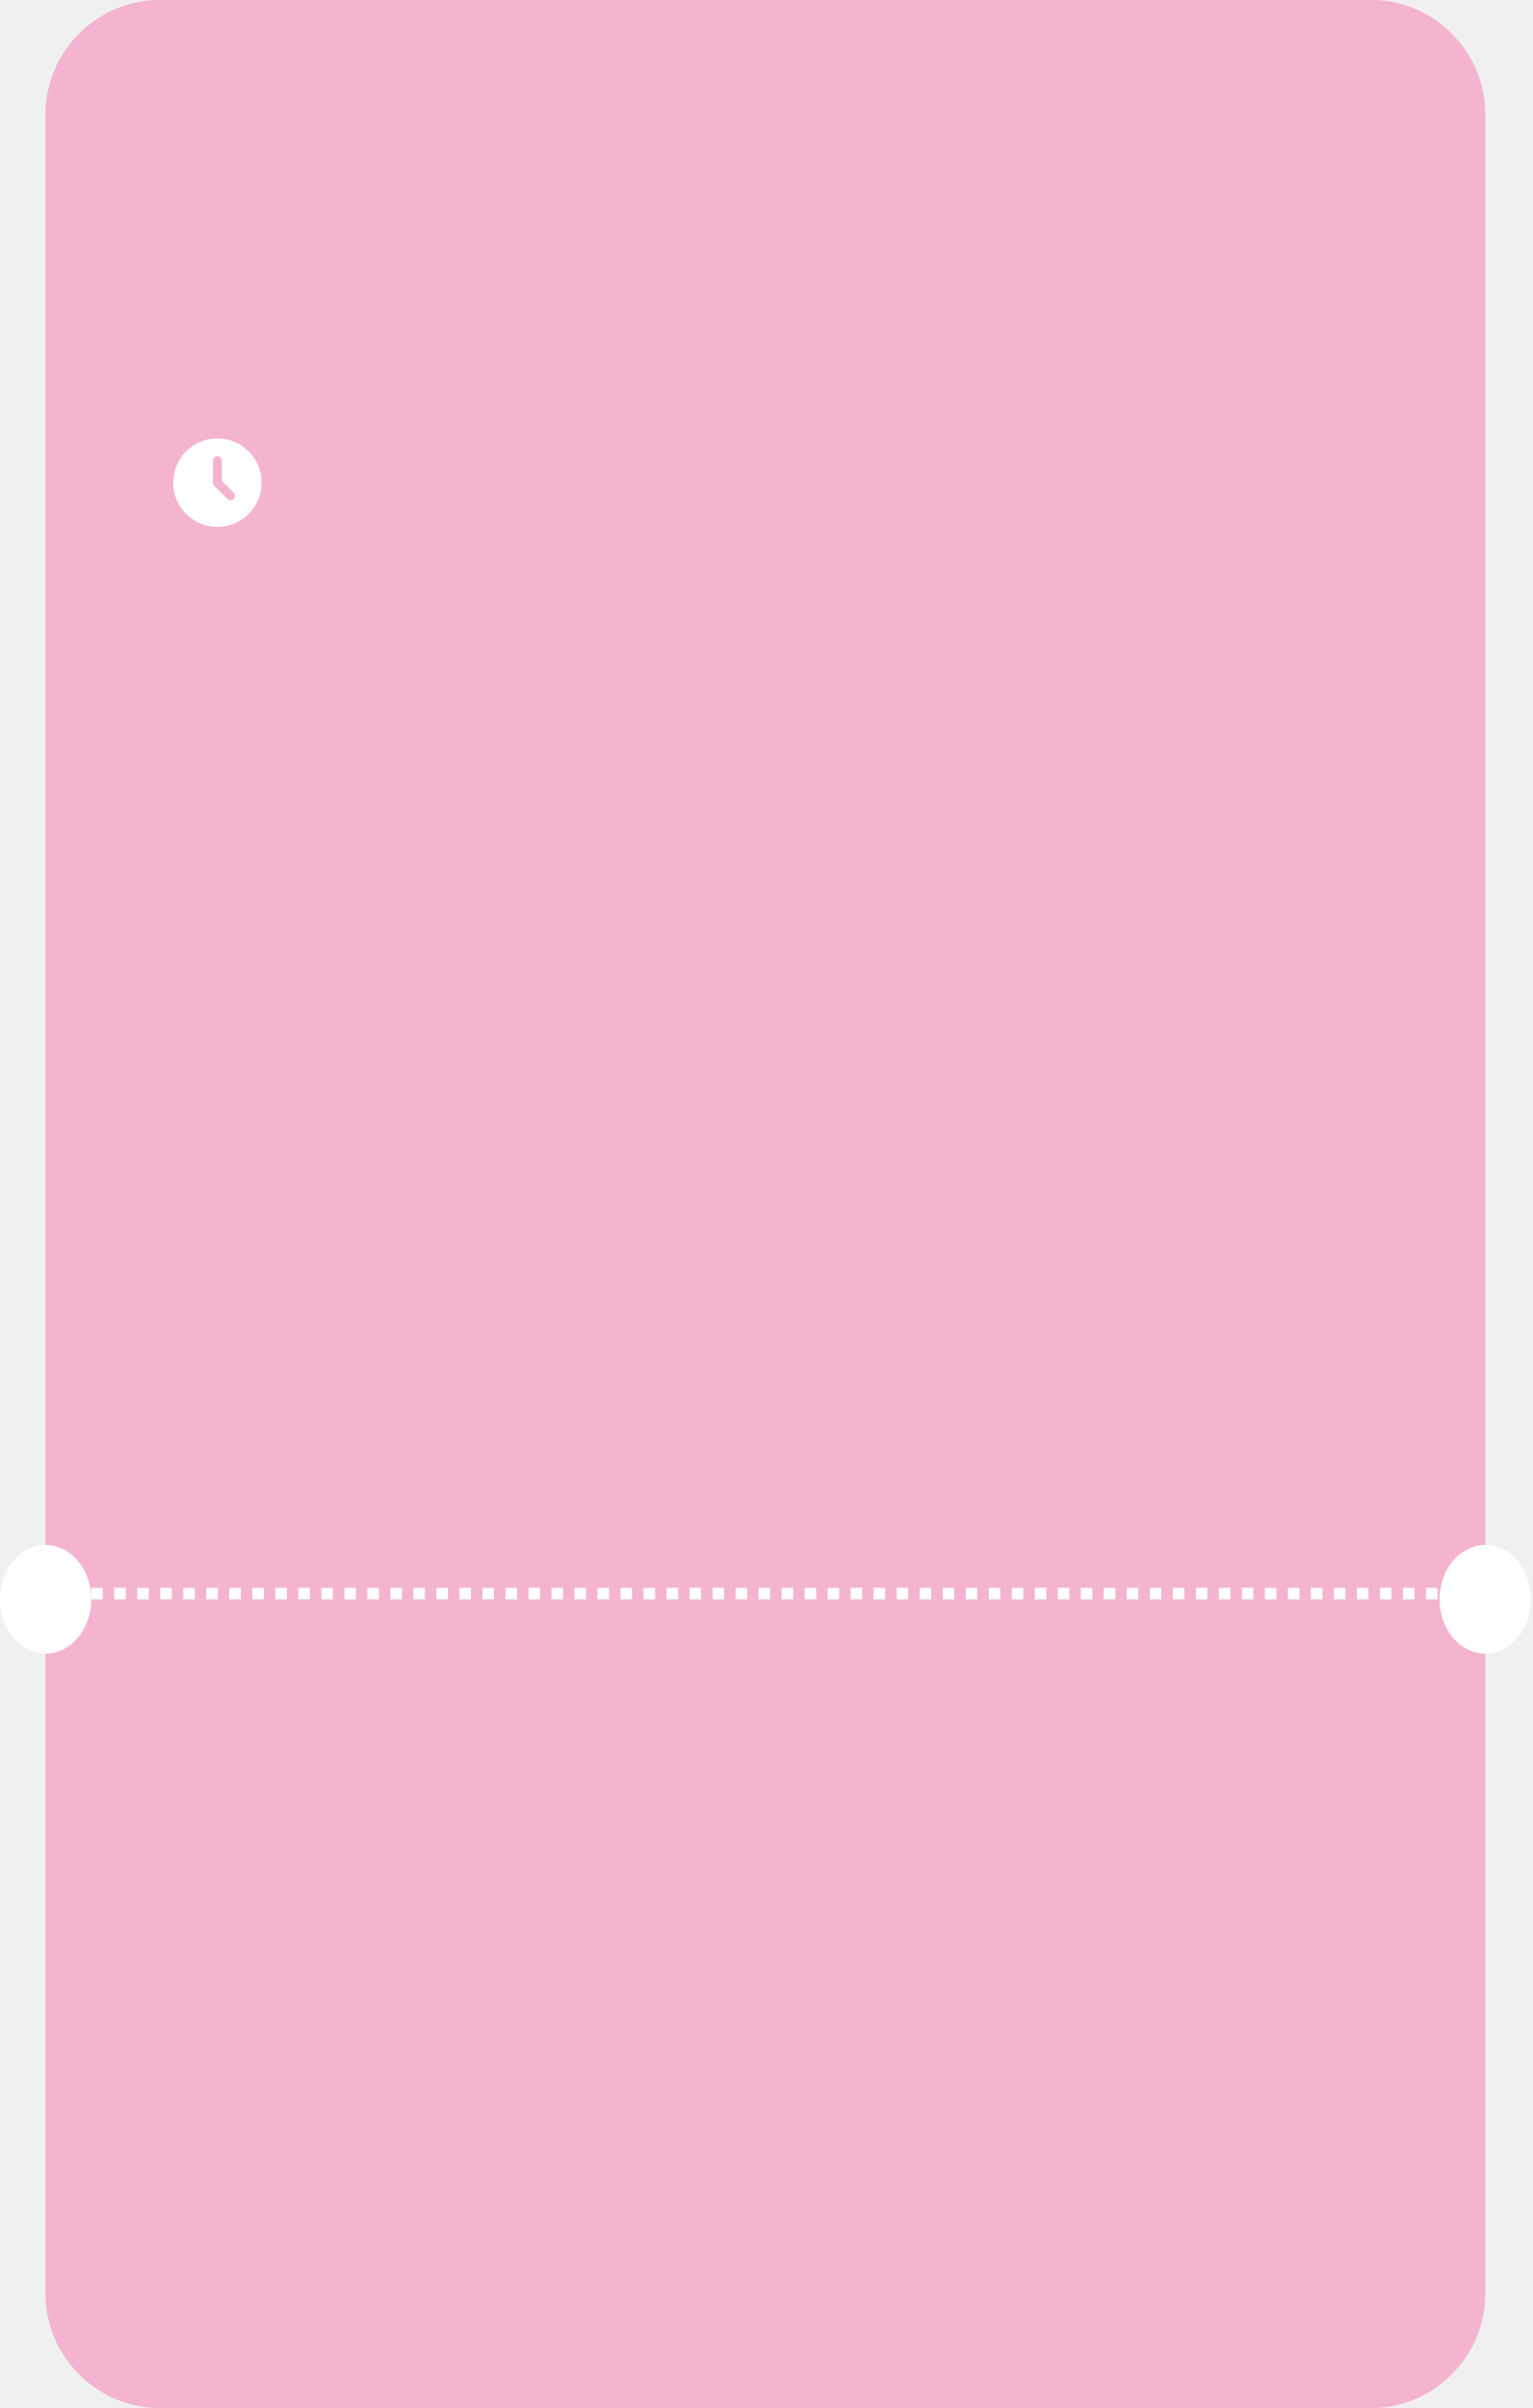
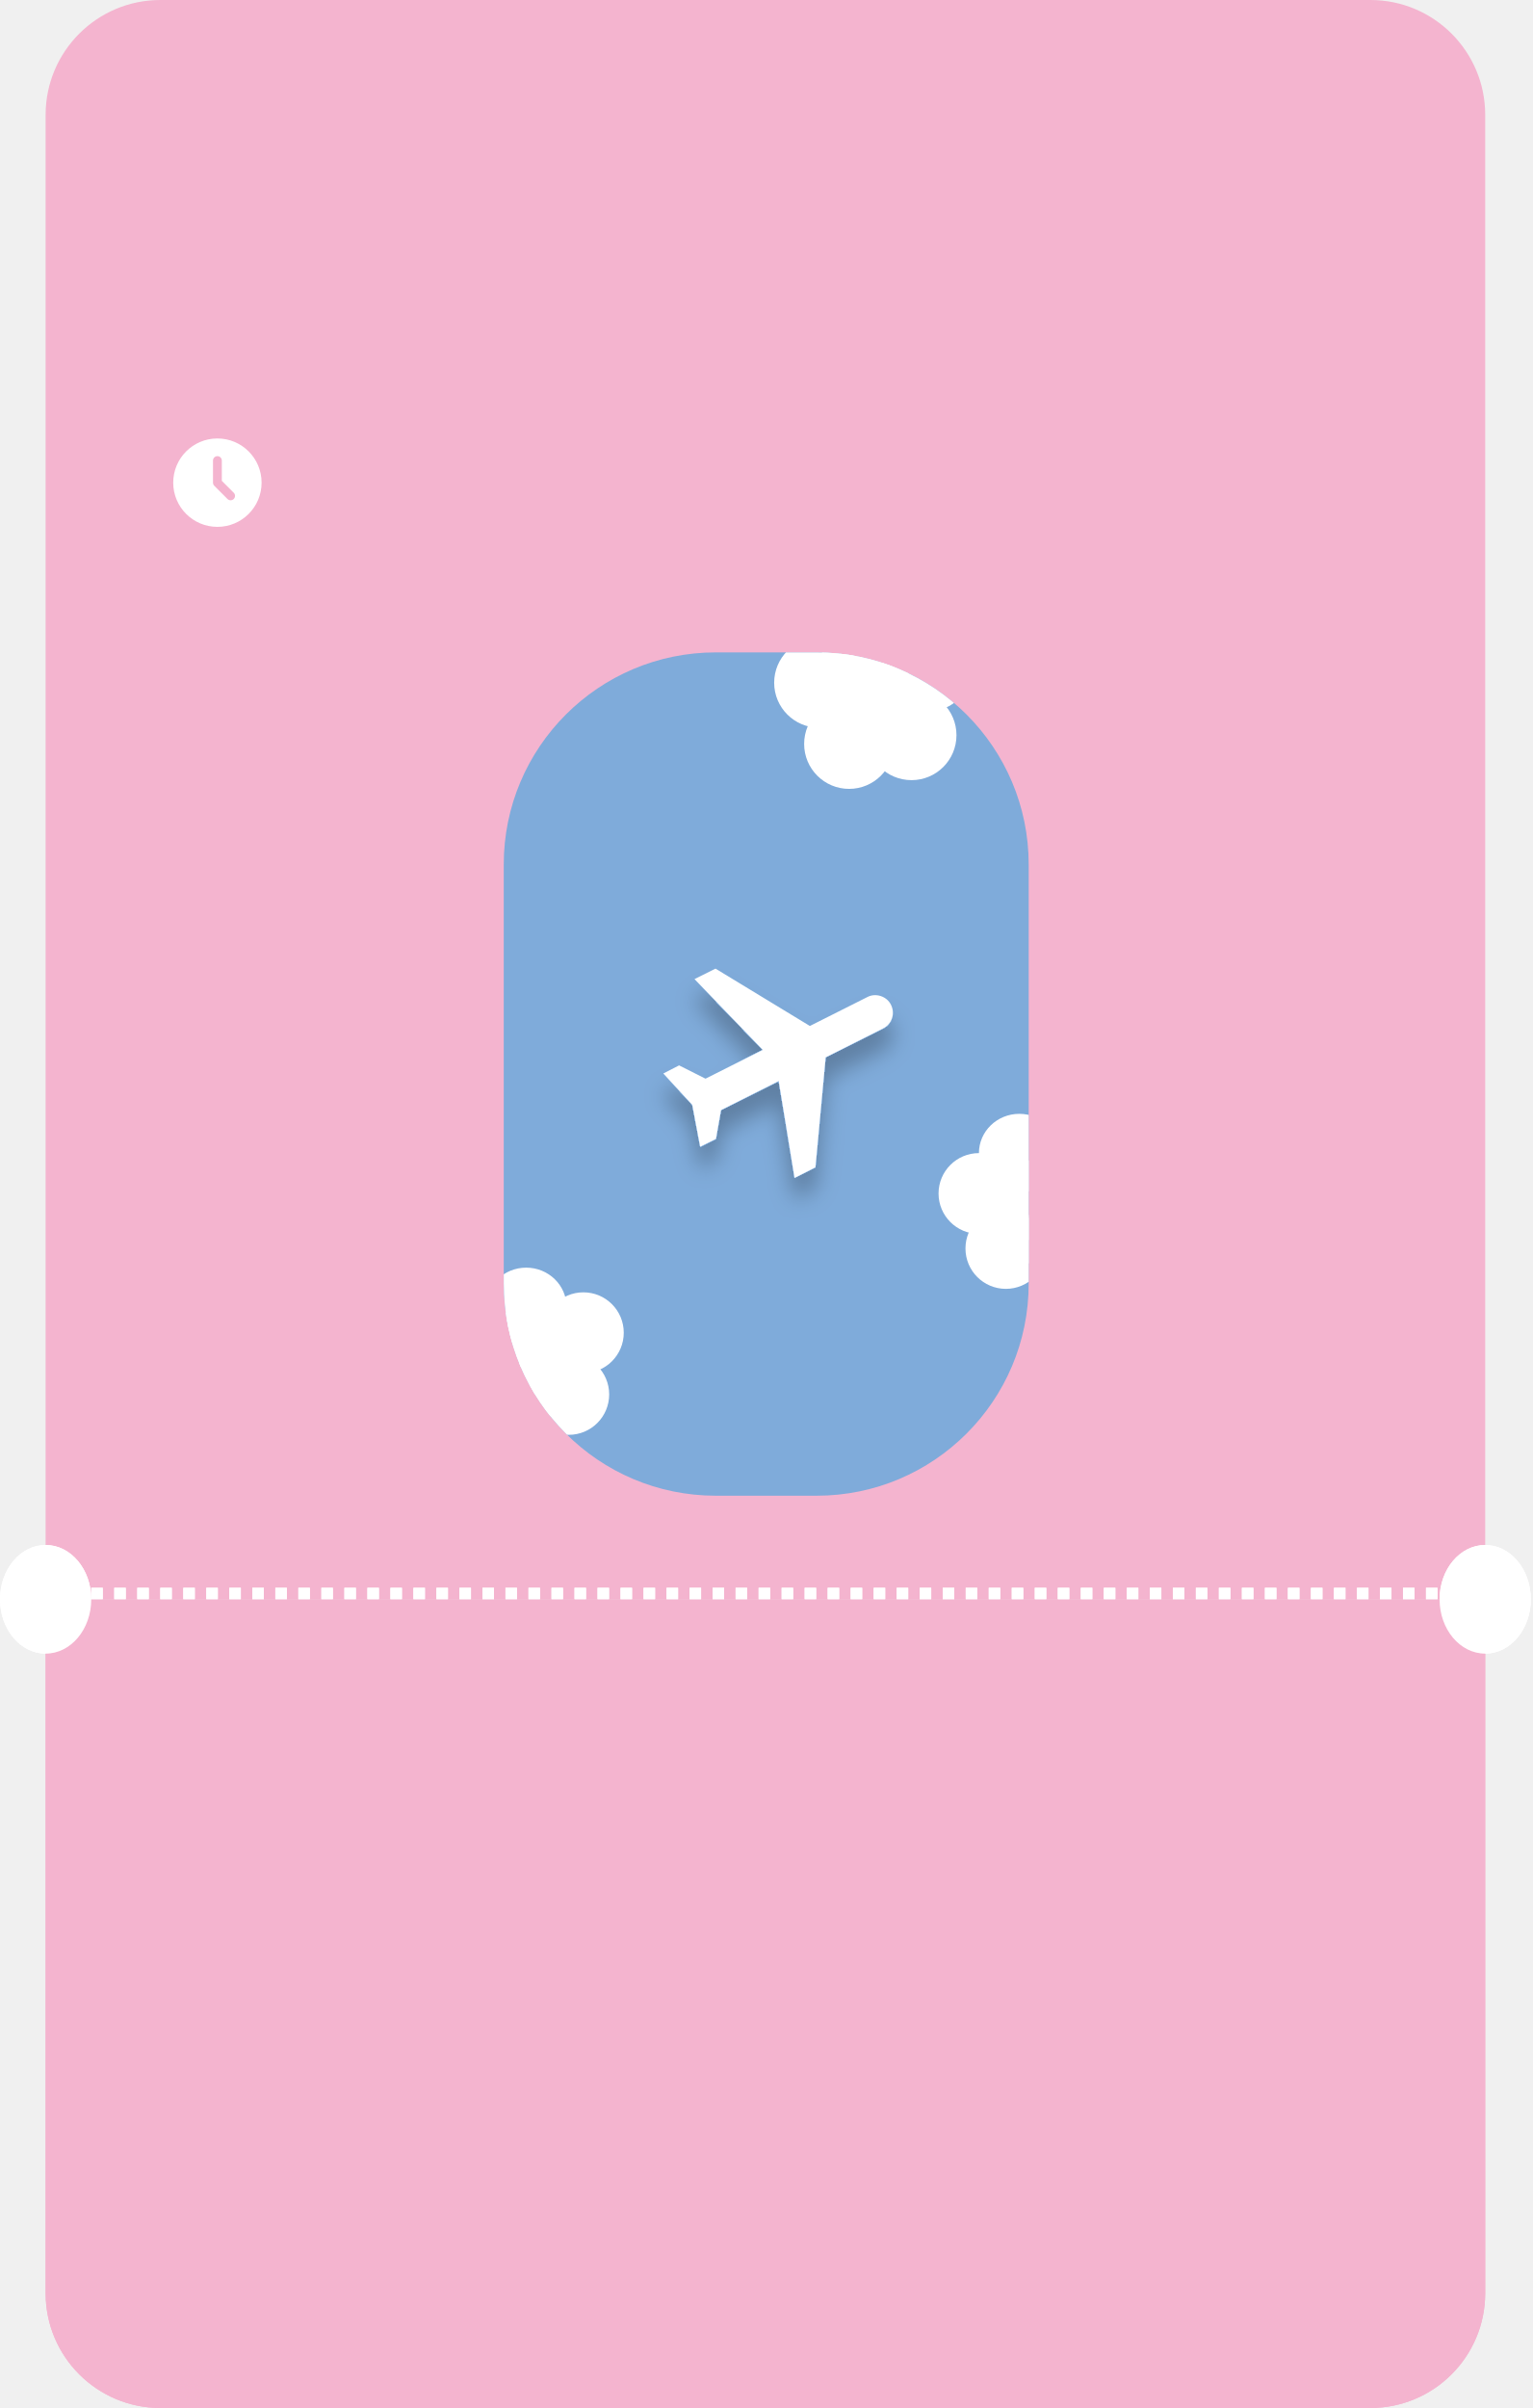
<svg xmlns="http://www.w3.org/2000/svg" width="289" height="454" viewBox="0 0 289 454" fill="none">
  <path d="M8.604 21.654C8.604 9.695 18.298 0 30.258 0H258.439C270.399 0 280.094 9.695 280.094 21.654V301.529H8.604V21.654Z" fill="#F4B4CF" />
  <path d="M8.604 432.346C8.604 444.305 18.298 454 30.258 454H258.439C270.399 454 280.094 444.305 280.094 432.346V301.529H8.604V432.346Z" fill="#F4B4CF" />
  <ellipse cx="8.604" cy="301.529" rx="8.604" ry="10.241" fill="white" />
  <ellipse cx="280.094" cy="301.529" rx="8.604" ry="10.241" fill="white" />
  <line x1="17.207" y1="300.446" x2="271.49" y2="300.446" stroke="white" stroke-width="2.165" stroke-dasharray="2.17 2.17" />
-   <path d="M8.604 21.654C8.604 9.695 18.298 0 30.258 0H258.439C270.399 0 280.094 9.695 280.094 21.654V301.529H8.604V21.654Z" fill="#F4B4CF" />
  <path d="M8.604 432.346C8.604 444.305 18.298 454 30.258 454H258.439C270.399 454 280.094 444.305 280.094 432.346V301.529H8.604V432.346Z" fill="#F4B4CF" />
  <ellipse cx="8.604" cy="301.529" rx="8.604" ry="10.241" fill="white" />
  <ellipse cx="280.094" cy="301.529" rx="8.604" ry="10.241" fill="white" />
  <line x1="17.207" y1="300.446" x2="271.49" y2="300.446" stroke="white" stroke-width="2.165" stroke-dasharray="2.17 2.17" />
-   <g clip-path="url(#clip0_1350_1283)">
-     <path d="M41 82.667C45.602 82.667 49.333 86.398 49.333 91C49.333 95.603 45.602 99.333 41 99.333C36.397 99.333 32.666 95.603 32.666 91C32.666 86.398 36.397 82.667 41 82.667ZM41 86C40.779 86 40.567 86.088 40.411 86.244C40.254 86.4 40.166 86.612 40.166 86.833V91C40.167 91.221 40.254 91.433 40.411 91.589L42.911 94.089C43.068 94.241 43.278 94.325 43.497 94.323C43.715 94.321 43.924 94.234 44.079 94.079C44.233 93.925 44.321 93.716 44.323 93.497C44.325 93.279 44.241 93.068 44.089 92.911L41.833 90.655V86.833C41.833 86.612 41.745 86.4 41.589 86.244C41.433 86.088 41.221 86 41 86Z" fill="white" />
+   <g clip-path="url(#clip0_1424_1599)">
+     <path d="M41 82.667C45.602 82.667 49.333 86.398 49.333 91C49.333 95.603 45.602 99.334 41 99.334C36.398 99.334 32.667 95.603 32.667 91C32.667 86.398 36.398 82.667 41 82.667ZM41 86C40.779 86 40.567 86.088 40.411 86.244C40.254 86.401 40.167 86.613 40.167 86.834V91C40.167 91.221 40.255 91.433 40.411 91.59L42.911 94.09C43.068 94.241 43.279 94.325 43.497 94.323C43.715 94.322 43.925 94.234 44.079 94.079C44.233 93.925 44.321 93.716 44.323 93.497C44.325 93.279 44.241 93.068 44.089 92.911L41.833 90.655V86.834C41.833 86.613 41.745 86.401 41.589 86.244C41.433 86.088 41.221 86 41 86Z" fill="white" />
+   </g>
+   <rect x="95" y="123" width="99" height="159" rx="40" fill="#7FABDA" />
+   <g clip-path="url(#clip1_1424_1599)">
+     <ellipse cx="162.955" cy="120.242" rx="8.477" ry="8.242" fill="white" />
+     <circle cx="154.477" cy="128.72" r="8.477" fill="white" />
+     <circle cx="174.965" cy="125.658" r="8.477" fill="white" />
+     <circle cx="171.903" cy="138.61" r="8.477" fill="white" />
+     <circle cx="160.129" cy="140.258" r="8.477" fill="white" />
+     <circle cx="163.426" cy="130.132" r="8.477" fill="white" />
+     <ellipse cx="99.231" cy="246.404" rx="7.615" ry="7.404" fill="white" />
+     <circle cx="91.615" cy="254.019" r="7.615" fill="white" />
+     <circle cx="110.019" cy="251.269" r="7.615" fill="white" />
+     <circle cx="107.269" cy="262.904" r="7.615" fill="white" />
+     <circle cx="96.692" cy="264.384" r="7.615" fill="white" />
+     <circle cx="99.654" cy="255.289" r="7.615" fill="white" />
+     <ellipse cx="192.231" cy="217.404" rx="7.615" ry="7.404" fill="white" />
+     <circle cx="184.615" cy="225.02" r="7.615" fill="white" />
+     <circle cx="200.269" cy="233.903" r="7.615" fill="white" />
+     <circle cx="189.692" cy="235.384" r="7.615" fill="white" />
+     <circle cx="192.654" cy="226.288" r="7.615" fill="white" />
+     <g clip-path="url(#clip2_1424_1599)">
+       <g filter="url(#filter0_d_1424_1599)">
+         <path d="M168.029 189.447C168.857 191.093 168.198 193.085 166.559 193.892L155.708 199.351L153.783 220.088L149.843 222.088L146.858 203.821L135.978 209.295L135.021 214.723L132.043 216.203L130.557 208.316L125.096 202.395L128.067 200.865L133.052 203.373L143.848 197.942L130.98 184.595L134.935 182.623L152.733 193.437L163.584 187.978C165.16 187.15 167.257 187.843 168.029 189.447Z" fill="white" />
+       </g>
+     </g>
  </g>
  <defs>
-     <clipPath id="clip0_1350_1283">
+     <filter id="filter0_d_1424_1599" x="121.096" y="182.623" width="51.29" height="47.464" filterUnits="userSpaceOnUse" color-interpolation-filters="sRGB">
+       <feFlood flood-opacity="0" result="BackgroundImageFix" />
+       <feColorMatrix in="SourceAlpha" type="matrix" values="0 0 0 0 0 0 0 0 0 0 0 0 0 0 0 0 0 0 127 0" result="hardAlpha" />
+       <feOffset dy="4" />
+       <feGaussianBlur stdDeviation="2" />
+       <feComposite in2="hardAlpha" operator="out" />
+       <feColorMatrix type="matrix" values="0 0 0 0 0 0 0 0 0 0 0 0 0 0 0 0 0 0 0.25 0" />
+       <feBlend mode="normal" in2="BackgroundImageFix" result="effect1_dropShadow_1424_1599" />
+       <feBlend mode="normal" in="SourceGraphic" in2="effect1_dropShadow_1424_1599" result="shape" />
+     </filter>
+     <clipPath id="clip0_1424_1599">
      <rect width="20" height="20" fill="white" transform="translate(31 81)" />
+     </clipPath>
+     <clipPath id="clip1_1424_1599">
+       <rect x="95" y="123" width="99" height="159" rx="40" fill="white" />
+     </clipPath>
+     <clipPath id="clip2_1424_1599">
+       <rect width="52.995" height="52.995" fill="white" transform="translate(127.634 167) rotate(18.2931)" />
    </clipPath>
  </defs>
</svg>
